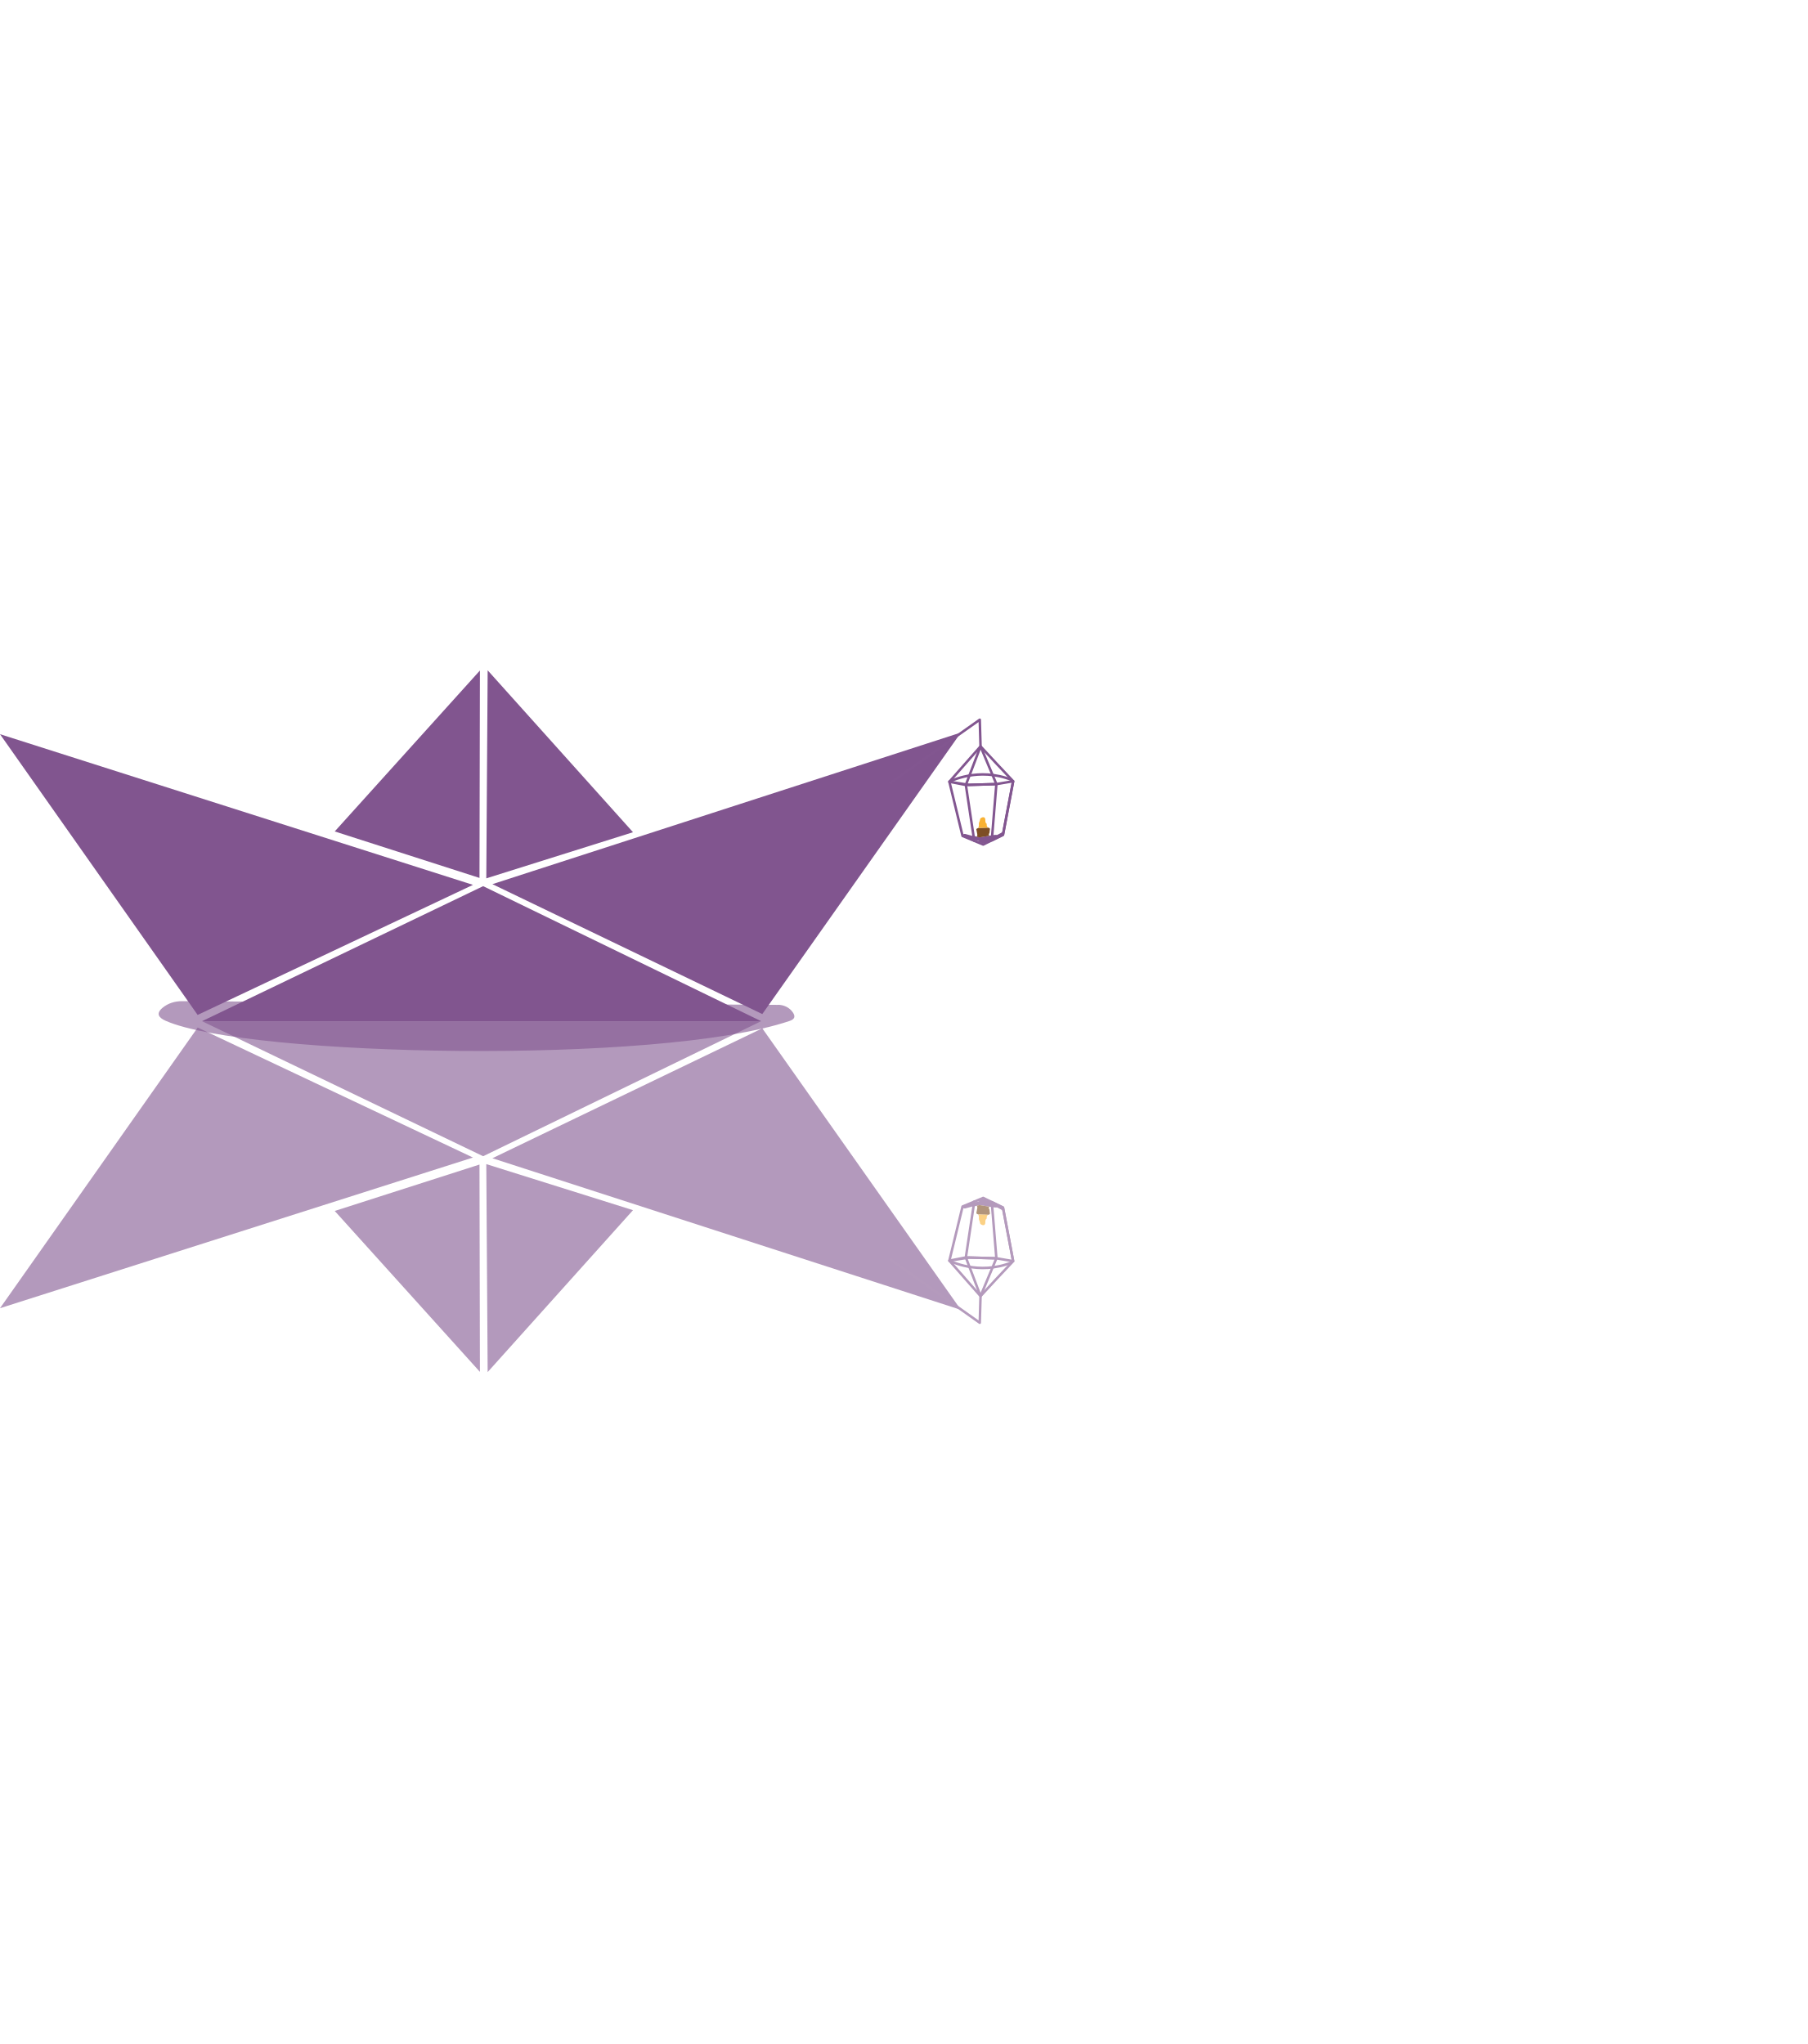
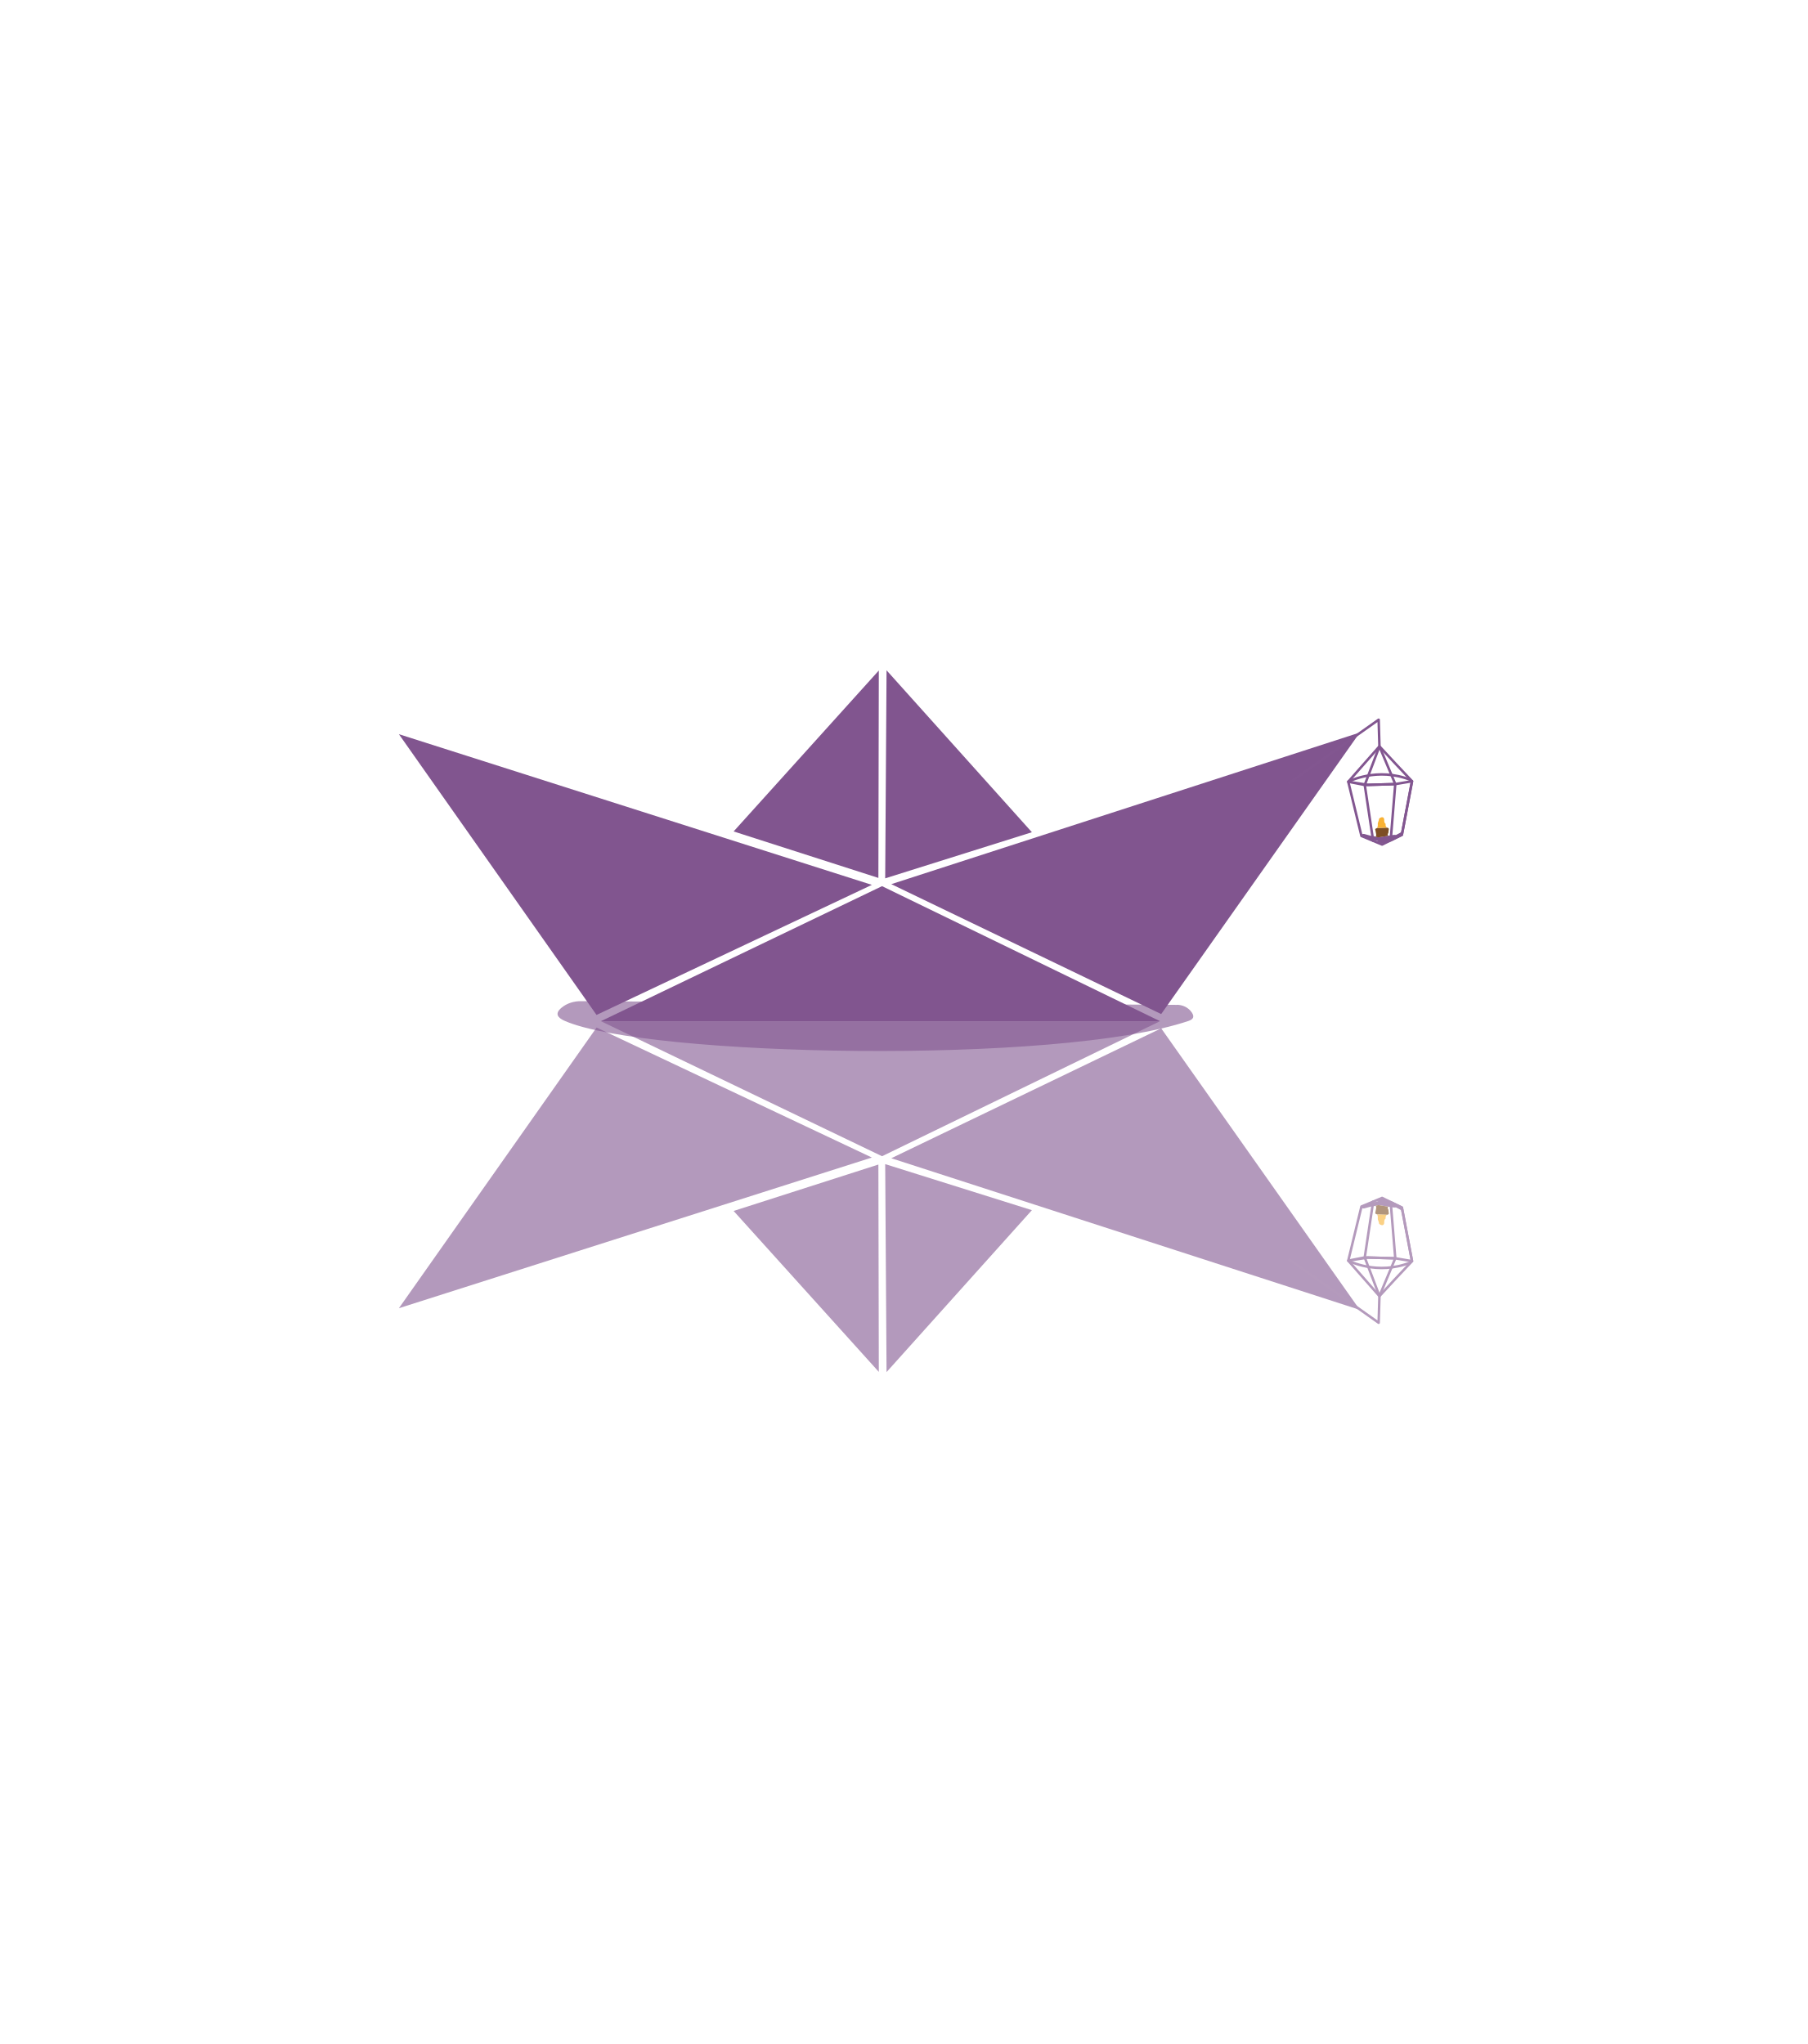
- <svg xmlns="http://www.w3.org/2000/svg" class="barco-hero w-full" viewBox="0 0 290 328" fill="none">
+ <svg xmlns="http://www.w3.org/2000/svg" class="barco-hero w-full" viewBox="-64 0 290 328" fill="none">
  <g opacity="0.6">
    <path d="M0 209.928L31.72 164.888L75.886 185.747L0 209.928Z" fill="#81558F" />
    <path d="M77.001 220.145L53.705 194.321L76.932 186.874L77.001 220.145Z" fill="#81558F" />
    <path d="M78.242 220.179L78.024 186.805L101.561 194.194L78.242 220.179Z" fill="#81558F" />
    <path d="M79.001 185.862L154.174 210.192L122.305 165.014L79.001 185.862Z" fill="#81558F" />
    <path d="M77.518 185.54L32.421 163.877H122.109L77.518 185.54Z" fill="#81558F" />
    <path d="M142.75 202.032L157.197 212.261L157.323 207.985L152.324 202.297L154.438 193.608L157.748 192.229L160.92 193.781L162.552 202.377L159.794 205.308L157.323 207.985" stroke="#825690" stroke-width="0.4" stroke-linejoin="round" />
    <path d="M157.323 207.986L154.967 201.779L159.863 201.917L157.323 207.986Z" stroke="#825690" stroke-width="0.4" stroke-linejoin="round" />
    <path d="M154.967 201.779L156.312 192.827L154.967 201.779ZM154.967 201.779L152.324 202.297L155.461 201.802L159.863 201.917L162.552 202.377L160.92 193.781L159.127 192.907L159.863 201.917" stroke="#825690" stroke-width="0.4" stroke-linejoin="round" />
    <path d="M152.324 202.297C152.324 202.297 156.955 204.745 162.357 202.572" stroke="#825690" stroke-width="0.4" stroke-linejoin="round" />
    <path d="M160.644 194.102C160.426 193.987 160.208 193.873 159.989 193.758C159.84 193.781 159.691 193.758 159.53 193.758C159.231 193.712 158.944 193.666 158.656 193.62C158.174 193.539 157.679 193.459 157.197 193.378C156.967 193.424 156.748 193.47 156.53 193.539C156.45 193.562 156.346 193.551 156.254 193.539C155.806 193.666 155.358 193.781 154.91 193.907C154.749 193.953 154.542 193.907 154.438 193.769C154.346 193.654 154.381 193.505 154.53 193.459C155.105 193.298 155.691 193.148 156.266 192.988C156.553 192.907 156.852 192.815 157.139 192.735C157.082 192.712 157.013 192.677 156.978 192.643C156.955 192.62 156.921 192.585 156.967 192.562C157.013 192.539 157.093 192.539 157.139 192.551C157.151 192.551 157.162 192.551 157.174 192.551C157.185 192.551 157.197 192.551 157.208 192.551C157.266 192.551 157.312 192.539 157.369 192.516C157.449 192.493 157.53 192.447 157.599 192.401C157.633 192.378 157.725 192.39 157.771 192.39C157.863 192.39 157.955 192.424 158.036 192.459C158.07 192.47 158.22 192.539 158.242 192.597C158.633 192.62 159.012 192.758 159.38 192.93C159.909 193.194 160.426 193.482 160.943 193.758C161.345 193.976 160.966 194.298 160.644 194.125V194.102Z" fill="#825690" />
    <path d="M156.691 193.482C156.691 193.482 156.863 193.597 156.794 193.907C156.725 194.217 156.656 194.631 156.656 194.631C156.656 194.631 156.542 194.746 156.978 194.895H157.128L158.53 194.941C158.53 194.941 158.76 194.941 158.84 194.734C158.84 194.734 158.783 194.528 158.771 194.24C158.76 193.953 158.668 194.068 158.645 193.838C158.622 193.608 158.863 193.654 158.863 193.654L157.162 193.378L156.668 193.493L156.691 193.482Z" fill="#7D4E24" />
    <g filter="url(#filter0_d_272_103)">
      <path d="M157.059 195.194V195.654L157.208 196.079L157.277 196.389C157.277 196.389 157.541 196.642 157.829 196.596C158.116 196.55 158.093 196.125 158.093 196.125C158.093 196.125 158.047 195.677 158.323 195.539C158.323 195.539 158.288 195.39 158.323 195.229C158.357 195.068 158.541 194.93 158.541 194.93L156.978 194.884L157.047 195.194H157.059Z" fill="#F9B233" />
    </g>
  </g>
  <path opacity="0.6" d="M124.812 161.239C125.751 161.239 126.68 161.667 127.218 162.475C127.596 163.046 127.585 163.521 126.725 163.818C105.672 170.951 39.657 169.548 26.603 163.818C25.502 163.331 24.941 162.677 26.087 161.714C26.969 160.977 28.104 160.644 29.239 160.656L124.823 161.251L124.812 161.239Z" fill="#81558F" />
  <path d="M0 117.814C9.861 131.812 19.71 145.81 29.571 159.82L31.708 162.865C46.43 155.912 61.152 148.959 75.886 141.995L0 117.814Z" fill="#81558F" />
  <path d="M77.001 107.597L53.705 133.421L76.932 140.88L77.001 107.597Z" fill="#81558F" />
  <path d="M78.242 107.563L78.024 140.949L101.561 133.548L78.242 107.563Z" fill="#81558F" />
  <path d="M79.001 141.88L154.174 117.55L122.305 162.727L79.001 141.88Z" fill="#81558F" />
  <path d="M77.518 142.202L32.421 163.865H122.109L77.518 142.202Z" fill="#81558F" />
  <path d="M142.75 125.71L157.197 115.493L157.323 119.768L152.324 125.445L154.438 134.145L157.748 135.524L160.92 133.961L162.552 125.365L159.794 122.434L157.323 119.768" stroke="#825690" stroke-width="0.4" stroke-linejoin="round" />
  <path d="M157.323 119.768L154.967 125.962L159.863 125.824L157.323 119.768Z" stroke="#825690" stroke-width="0.4" stroke-linejoin="round" />
  <path d="M154.967 125.962L156.312 134.915L154.967 125.962ZM154.967 125.962L152.324 125.445L155.461 125.951L159.863 125.825L162.552 125.365L160.92 133.961L159.127 134.846L159.863 125.825" stroke="#825690" stroke-width="0.4" stroke-linejoin="round" />
  <path d="M152.324 125.445C152.324 125.445 156.955 122.997 162.357 125.169" stroke="#825690" stroke-width="0.4" stroke-linejoin="round" />
  <path d="M160.644 133.64C160.426 133.754 160.208 133.869 159.989 133.984C159.84 133.961 159.691 133.984 159.53 133.984C159.231 134.03 158.944 134.076 158.656 134.122C158.174 134.203 157.679 134.283 157.197 134.364C156.967 134.318 156.748 134.272 156.53 134.203C156.45 134.18 156.346 134.191 156.254 134.203C155.806 134.076 155.358 133.961 154.91 133.835C154.749 133.789 154.542 133.835 154.438 133.973C154.346 134.088 154.381 134.237 154.53 134.283C155.105 134.444 155.691 134.593 156.266 134.754C156.553 134.835 156.852 134.927 157.139 135.007C157.082 135.03 157.013 135.065 156.978 135.099C156.955 135.122 156.921 135.157 156.967 135.18C157.013 135.203 157.093 135.203 157.139 135.191C157.151 135.191 157.162 135.191 157.174 135.191C157.185 135.191 157.197 135.191 157.208 135.191C157.266 135.191 157.312 135.203 157.369 135.226C157.449 135.248 157.53 135.294 157.599 135.34C157.633 135.363 157.725 135.352 157.771 135.352C157.863 135.352 157.955 135.317 158.036 135.283C158.07 135.271 158.22 135.203 158.242 135.145C158.633 135.122 159.012 134.984 159.38 134.812C159.909 134.547 160.426 134.26 160.943 133.984C161.345 133.766 160.966 133.444 160.644 133.617V133.64Z" fill="#825690" />
  <path d="M156.691 134.272C156.691 134.272 156.863 134.157 156.794 133.846C156.725 133.536 156.656 133.122 156.656 133.122C156.656 133.122 156.542 133.007 156.978 132.858H157.128L158.53 132.812C158.53 132.812 158.76 132.812 158.84 133.019C158.84 133.019 158.783 133.226 158.771 133.513C158.76 133.8 158.668 133.685 158.645 133.915C158.622 134.145 158.863 134.099 158.863 134.099L157.162 134.375L156.668 134.26L156.691 134.272Z" fill="#7D4E24" />
  <g filter="url(#filter1_d_272_103)">
    <path d="M157.059 132.548V132.088L157.208 131.663L157.277 131.352C157.277 131.352 157.541 131.1 157.829 131.146C158.116 131.192 158.093 131.617 158.093 131.617C158.093 131.617 158.047 132.065 158.323 132.203C158.323 132.203 158.288 132.352 158.323 132.513C158.357 132.674 158.541 132.812 158.541 132.812L156.978 132.858L157.047 132.548H157.059Z" fill="#F9B233" />
  </g>
  <defs>
    <filter id="filter0_d_272_103" x="25.838" y="63.744" width="263.843" height="263.998" filterUnits="userSpaceOnUse" color-interpolation-filters="sRGB">
      <feFlood flood-opacity="0" result="BackgroundImageFix" />
      <feColorMatrix in="SourceAlpha" type="matrix" values="0 0 0 0 0 0 0 0 0 0 0 0 0 0 0 0 0 0 127 0" result="hardAlpha" />
      <feOffset />
      <feGaussianBlur stdDeviation="65.57" />
      <feColorMatrix type="matrix" values="0 0 0 0 0.984 0 0 0 0 0.957 0 0 0 0 0.69 0 0 0 1 0" />
      <feBlend mode="normal" in2="BackgroundImageFix" result="effect1_dropShadow_272_103" />
      <feBlend mode="normal" in="SourceGraphic" in2="effect1_dropShadow_272_103" result="shape" />
    </filter>
    <filter id="filter1_d_272_103" x="25.838" y="1.52588e-05" width="263.843" height="263.998" filterUnits="userSpaceOnUse" color-interpolation-filters="sRGB">
      <feFlood flood-opacity="0" result="BackgroundImageFix" />
      <feColorMatrix in="SourceAlpha" type="matrix" values="0 0 0 0 0 0 0 0 0 0 0 0 0 0 0 0 0 0 127 0" result="hardAlpha" />
      <feOffset />
      <feGaussianBlur stdDeviation="65.57" />
      <feColorMatrix type="matrix" values="0 0 0 0 0.984 0 0 0 0 0.957 0 0 0 0 0.69 0 0 0 1 0" />
      <feBlend mode="normal" in2="BackgroundImageFix" result="effect1_dropShadow_272_103" />
      <feBlend mode="normal" in="SourceGraphic" in2="effect1_dropShadow_272_103" result="shape" />
    </filter>
  </defs>
</svg>
